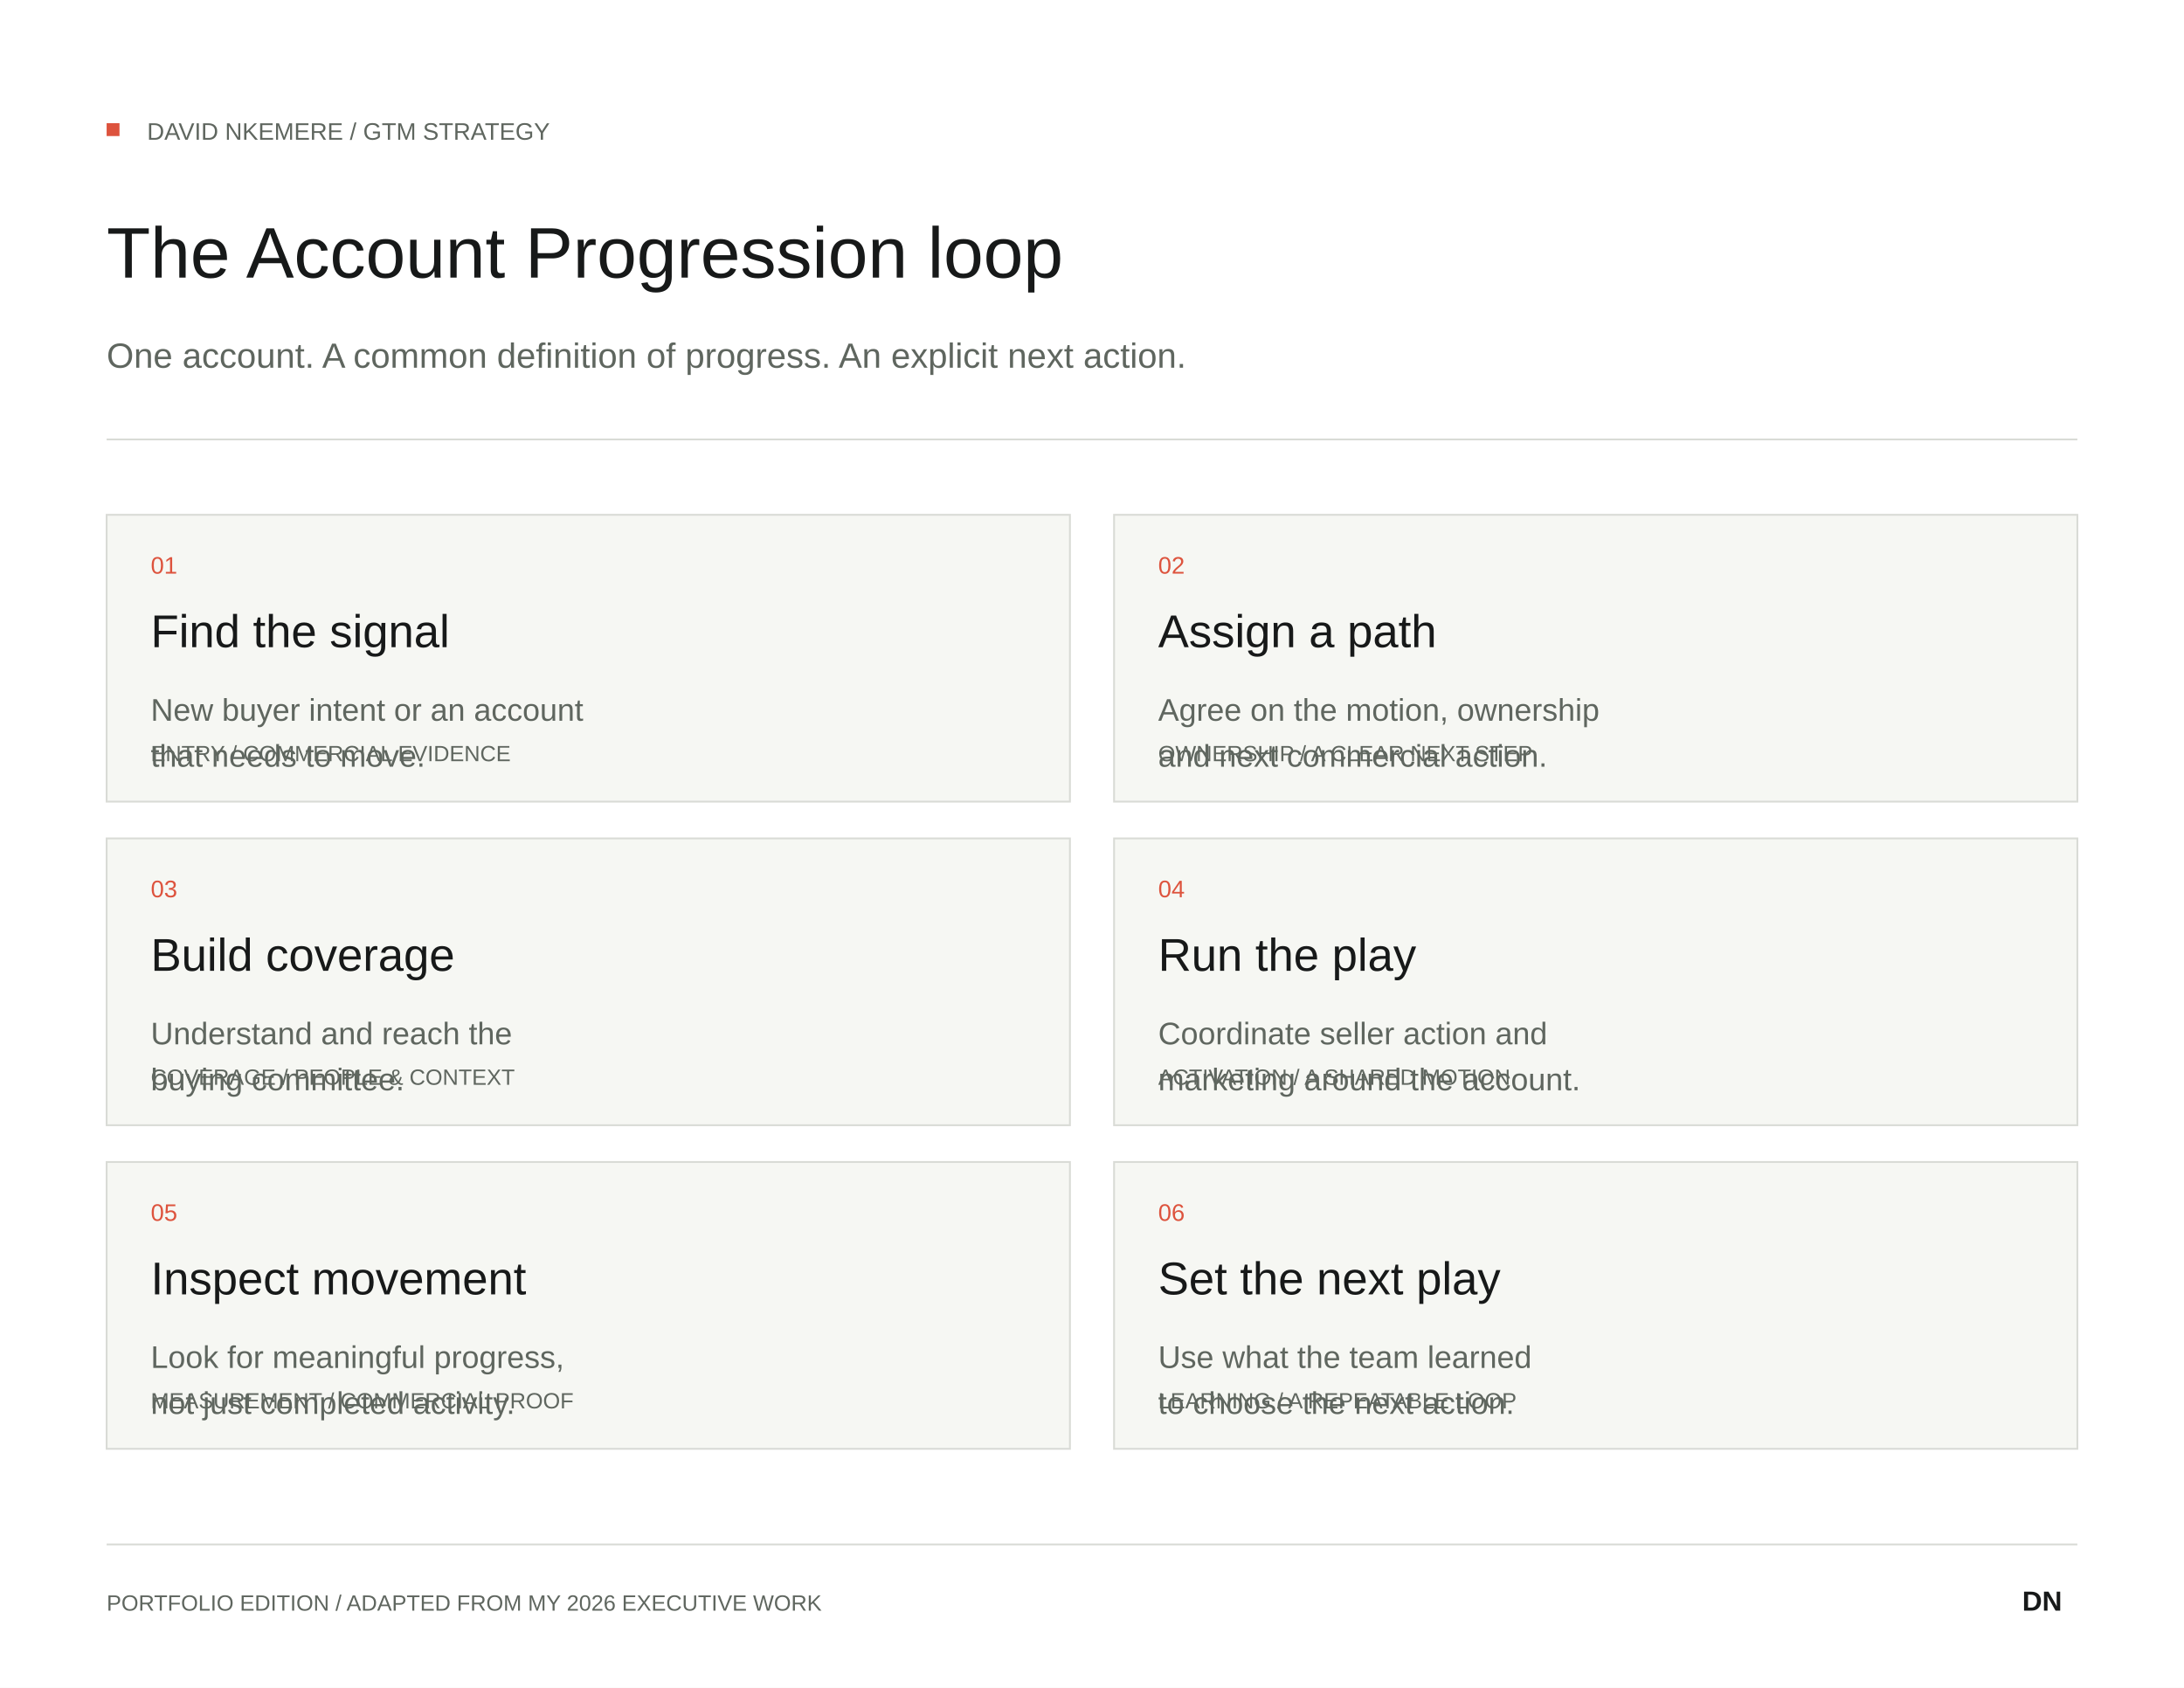
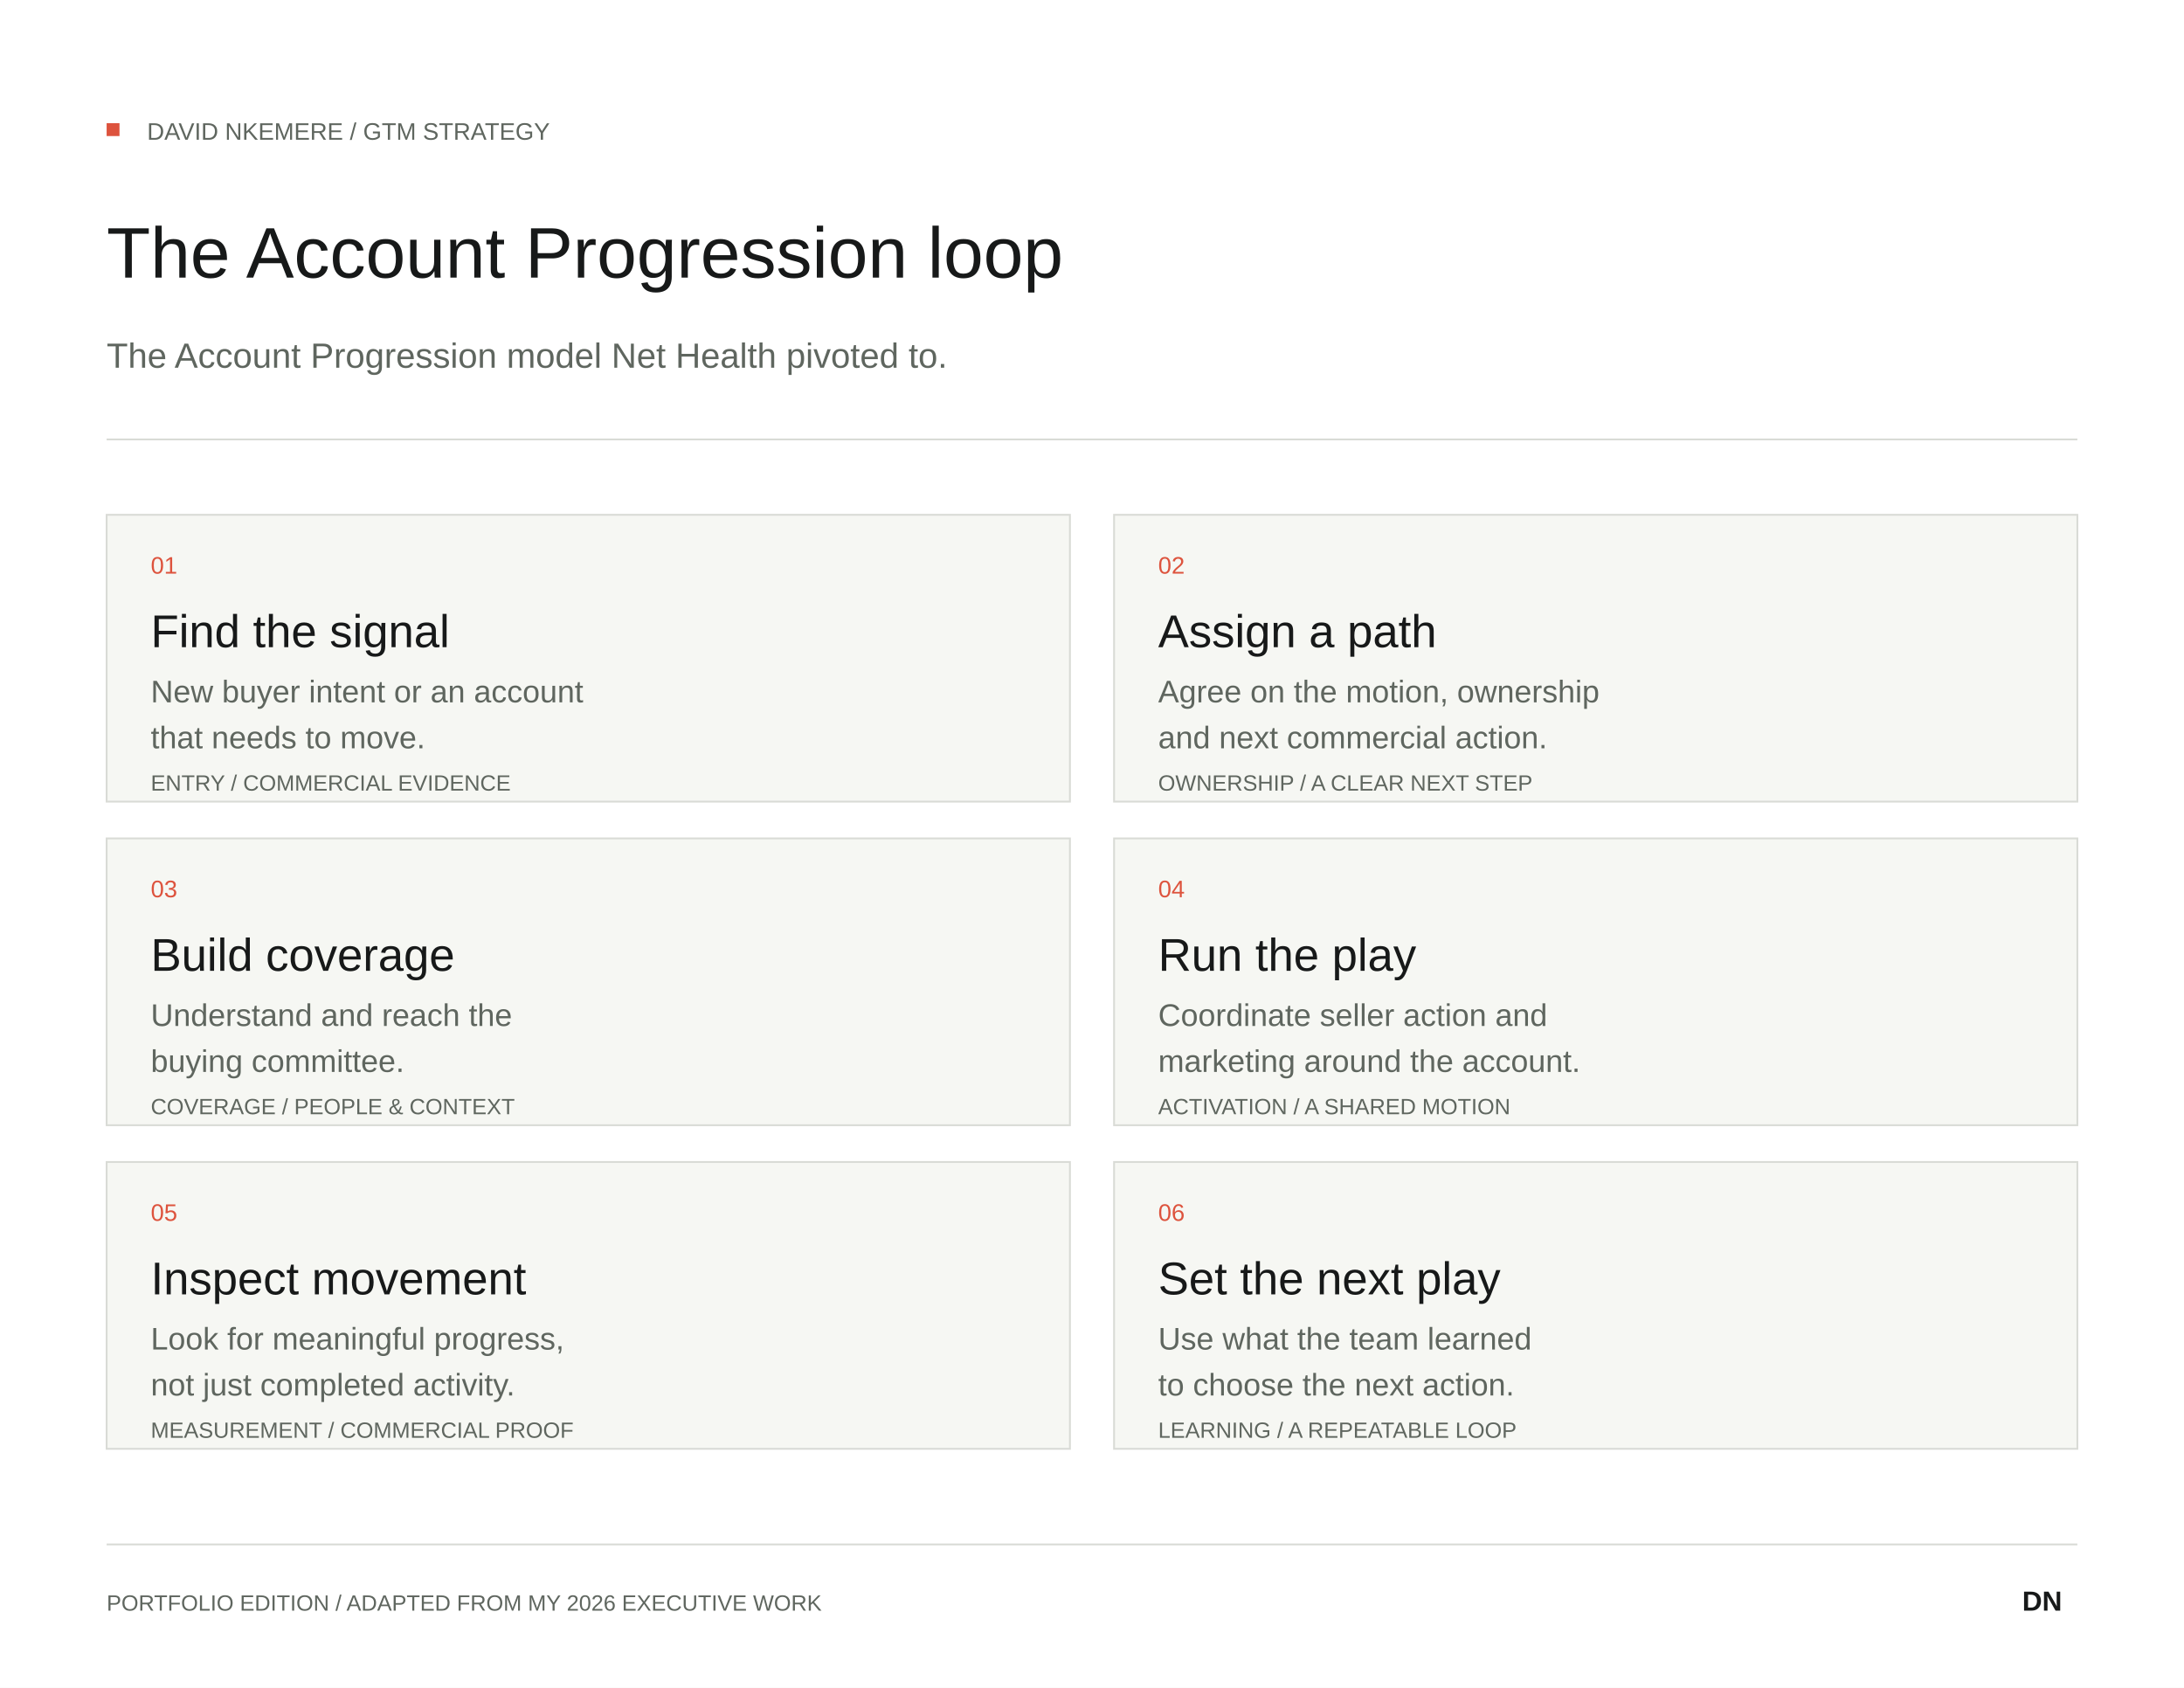
<svg xmlns="http://www.w3.org/2000/svg" width="1188" height="918" viewBox="0 0 1188 918">
  <rect width="1188" height="918" fill="#fff" />
  <g font-family="Arial, sans-serif">
    <rect x="58" y="67" width="7" height="7" fill="#dd533d" />
    <text x="80" y="76" font-size="13" font-weight="500" fill="#5f665f">
      <tspan x="80" dy="0">DAVID NKEMERE / GTM STRATEGY</tspan>
    </text>
    <text x="58" y="151" font-size="39" font-weight="500" fill="#171919">
      <tspan x="58" dy="0">The Account Progression loop</tspan>
    </text>
    <text x="58" y="200" font-size="19" font-weight="400" fill="#5f665f">
-       <tspan x="58" dy="0">One account. A common definition of progress. An explicit next action.</tspan>
+       <tspan x="58" dy="0">The Account Progression model Net Health pivoted to.</tspan>
    </text>
    <path d="M58 239H1130" stroke="#d9dbd6" />
    <rect x="58" y="280" width="524" height="156" fill="#f6f7f3" stroke="#d9dbd6" />
    <text x="82" y="312" font-size="13" font-weight="500" fill="#dd533d">
      <tspan x="82" dy="0">01</tspan>
    </text>
    <text x="82" y="352" font-size="25" font-weight="500" fill="#171919">
      <tspan x="82" dy="0">Find the signal</tspan>
    </text>
-     <text x="82" y="392" font-size="17" font-weight="400" fill="#5f665f">
+     <text x="82" y="382" font-size="17" font-weight="400" fill="#5f665f">
      <tspan x="82" dy="0">New buyer intent or an account</tspan>
      <tspan x="82" dy="25">that needs to move.</tspan>
    </text>
-     <text x="82" y="414" font-size="12" font-weight="500" fill="#5f665f">
+     <text x="82" y="430" font-size="12" font-weight="500" fill="#5f665f">
      <tspan x="82" dy="0">ENTRY / COMMERCIAL EVIDENCE</tspan>
    </text>
    <rect x="606" y="280" width="524" height="156" fill="#f6f7f3" stroke="#d9dbd6" />
    <text x="630" y="312" font-size="13" font-weight="500" fill="#dd533d">
      <tspan x="630" dy="0">02</tspan>
    </text>
    <text x="630" y="352" font-size="25" font-weight="500" fill="#171919">
      <tspan x="630" dy="0">Assign a path</tspan>
    </text>
-     <text x="630" y="392" font-size="17" font-weight="400" fill="#5f665f">
+     <text x="630" y="382" font-size="17" font-weight="400" fill="#5f665f">
      <tspan x="630" dy="0">Agree on the motion, ownership</tspan>
      <tspan x="630" dy="25">and next commercial action.</tspan>
    </text>
-     <text x="630" y="414" font-size="12" font-weight="500" fill="#5f665f">
+     <text x="630" y="430" font-size="12" font-weight="500" fill="#5f665f">
      <tspan x="630" dy="0">OWNERSHIP / A CLEAR NEXT STEP</tspan>
    </text>
    <rect x="58" y="456" width="524" height="156" fill="#f6f7f3" stroke="#d9dbd6" />
    <text x="82" y="488" font-size="13" font-weight="500" fill="#dd533d">
      <tspan x="82" dy="0">03</tspan>
    </text>
    <text x="82" y="528" font-size="25" font-weight="500" fill="#171919">
      <tspan x="82" dy="0">Build coverage</tspan>
    </text>
-     <text x="82" y="568" font-size="17" font-weight="400" fill="#5f665f">
+     <text x="82" y="558" font-size="17" font-weight="400" fill="#5f665f">
      <tspan x="82" dy="0">Understand and reach the</tspan>
      <tspan x="82" dy="25">buying committee.</tspan>
    </text>
-     <text x="82" y="590" font-size="12" font-weight="500" fill="#5f665f">
+     <text x="82" y="606" font-size="12" font-weight="500" fill="#5f665f">
      <tspan x="82" dy="0">COVERAGE / PEOPLE &amp; CONTEXT</tspan>
    </text>
    <rect x="606" y="456" width="524" height="156" fill="#f6f7f3" stroke="#d9dbd6" />
    <text x="630" y="488" font-size="13" font-weight="500" fill="#dd533d">
      <tspan x="630" dy="0">04</tspan>
    </text>
    <text x="630" y="528" font-size="25" font-weight="500" fill="#171919">
      <tspan x="630" dy="0">Run the play</tspan>
    </text>
-     <text x="630" y="568" font-size="17" font-weight="400" fill="#5f665f">
+     <text x="630" y="558" font-size="17" font-weight="400" fill="#5f665f">
      <tspan x="630" dy="0">Coordinate seller action and</tspan>
      <tspan x="630" dy="25">marketing around the account.</tspan>
    </text>
-     <text x="630" y="590" font-size="12" font-weight="500" fill="#5f665f">
+     <text x="630" y="606" font-size="12" font-weight="500" fill="#5f665f">
      <tspan x="630" dy="0">ACTIVATION / A SHARED MOTION</tspan>
    </text>
    <rect x="58" y="632" width="524" height="156" fill="#f6f7f3" stroke="#d9dbd6" />
    <text x="82" y="664" font-size="13" font-weight="500" fill="#dd533d">
      <tspan x="82" dy="0">05</tspan>
    </text>
    <text x="82" y="704" font-size="25" font-weight="500" fill="#171919">
      <tspan x="82" dy="0">Inspect movement</tspan>
    </text>
-     <text x="82" y="744" font-size="17" font-weight="400" fill="#5f665f">
+     <text x="82" y="734" font-size="17" font-weight="400" fill="#5f665f">
      <tspan x="82" dy="0">Look for meaningful progress,</tspan>
      <tspan x="82" dy="25">not just completed activity.</tspan>
    </text>
-     <text x="82" y="766" font-size="12" font-weight="500" fill="#5f665f">
+     <text x="82" y="782" font-size="12" font-weight="500" fill="#5f665f">
      <tspan x="82" dy="0">MEASUREMENT / COMMERCIAL PROOF</tspan>
    </text>
    <rect x="606" y="632" width="524" height="156" fill="#f6f7f3" stroke="#d9dbd6" />
    <text x="630" y="664" font-size="13" font-weight="500" fill="#dd533d">
      <tspan x="630" dy="0">06</tspan>
    </text>
    <text x="630" y="704" font-size="25" font-weight="500" fill="#171919">
      <tspan x="630" dy="0">Set the next play</tspan>
    </text>
-     <text x="630" y="744" font-size="17" font-weight="400" fill="#5f665f">
+     <text x="630" y="734" font-size="17" font-weight="400" fill="#5f665f">
      <tspan x="630" dy="0">Use what the team learned</tspan>
      <tspan x="630" dy="25">to choose the next action.</tspan>
    </text>
-     <text x="630" y="766" font-size="12" font-weight="500" fill="#5f665f">
+     <text x="630" y="782" font-size="12" font-weight="500" fill="#5f665f">
      <tspan x="630" dy="0">LEARNING / A REPEATABLE LOOP</tspan>
    </text>
    <path d="M58 840H1130" stroke="#d9dbd6" />
    <text x="58" y="876" font-size="12" font-weight="500" fill="#5f665f">
      <tspan x="58" dy="0">PORTFOLIO EDITION / ADAPTED FROM MY 2026 EXECUTIVE WORK</tspan>
    </text>
    <text x="1100" y="876" font-size="15" font-weight="600" fill="#171919">
      <tspan x="1100" dy="0">DN</tspan>
    </text>
  </g>
</svg>
